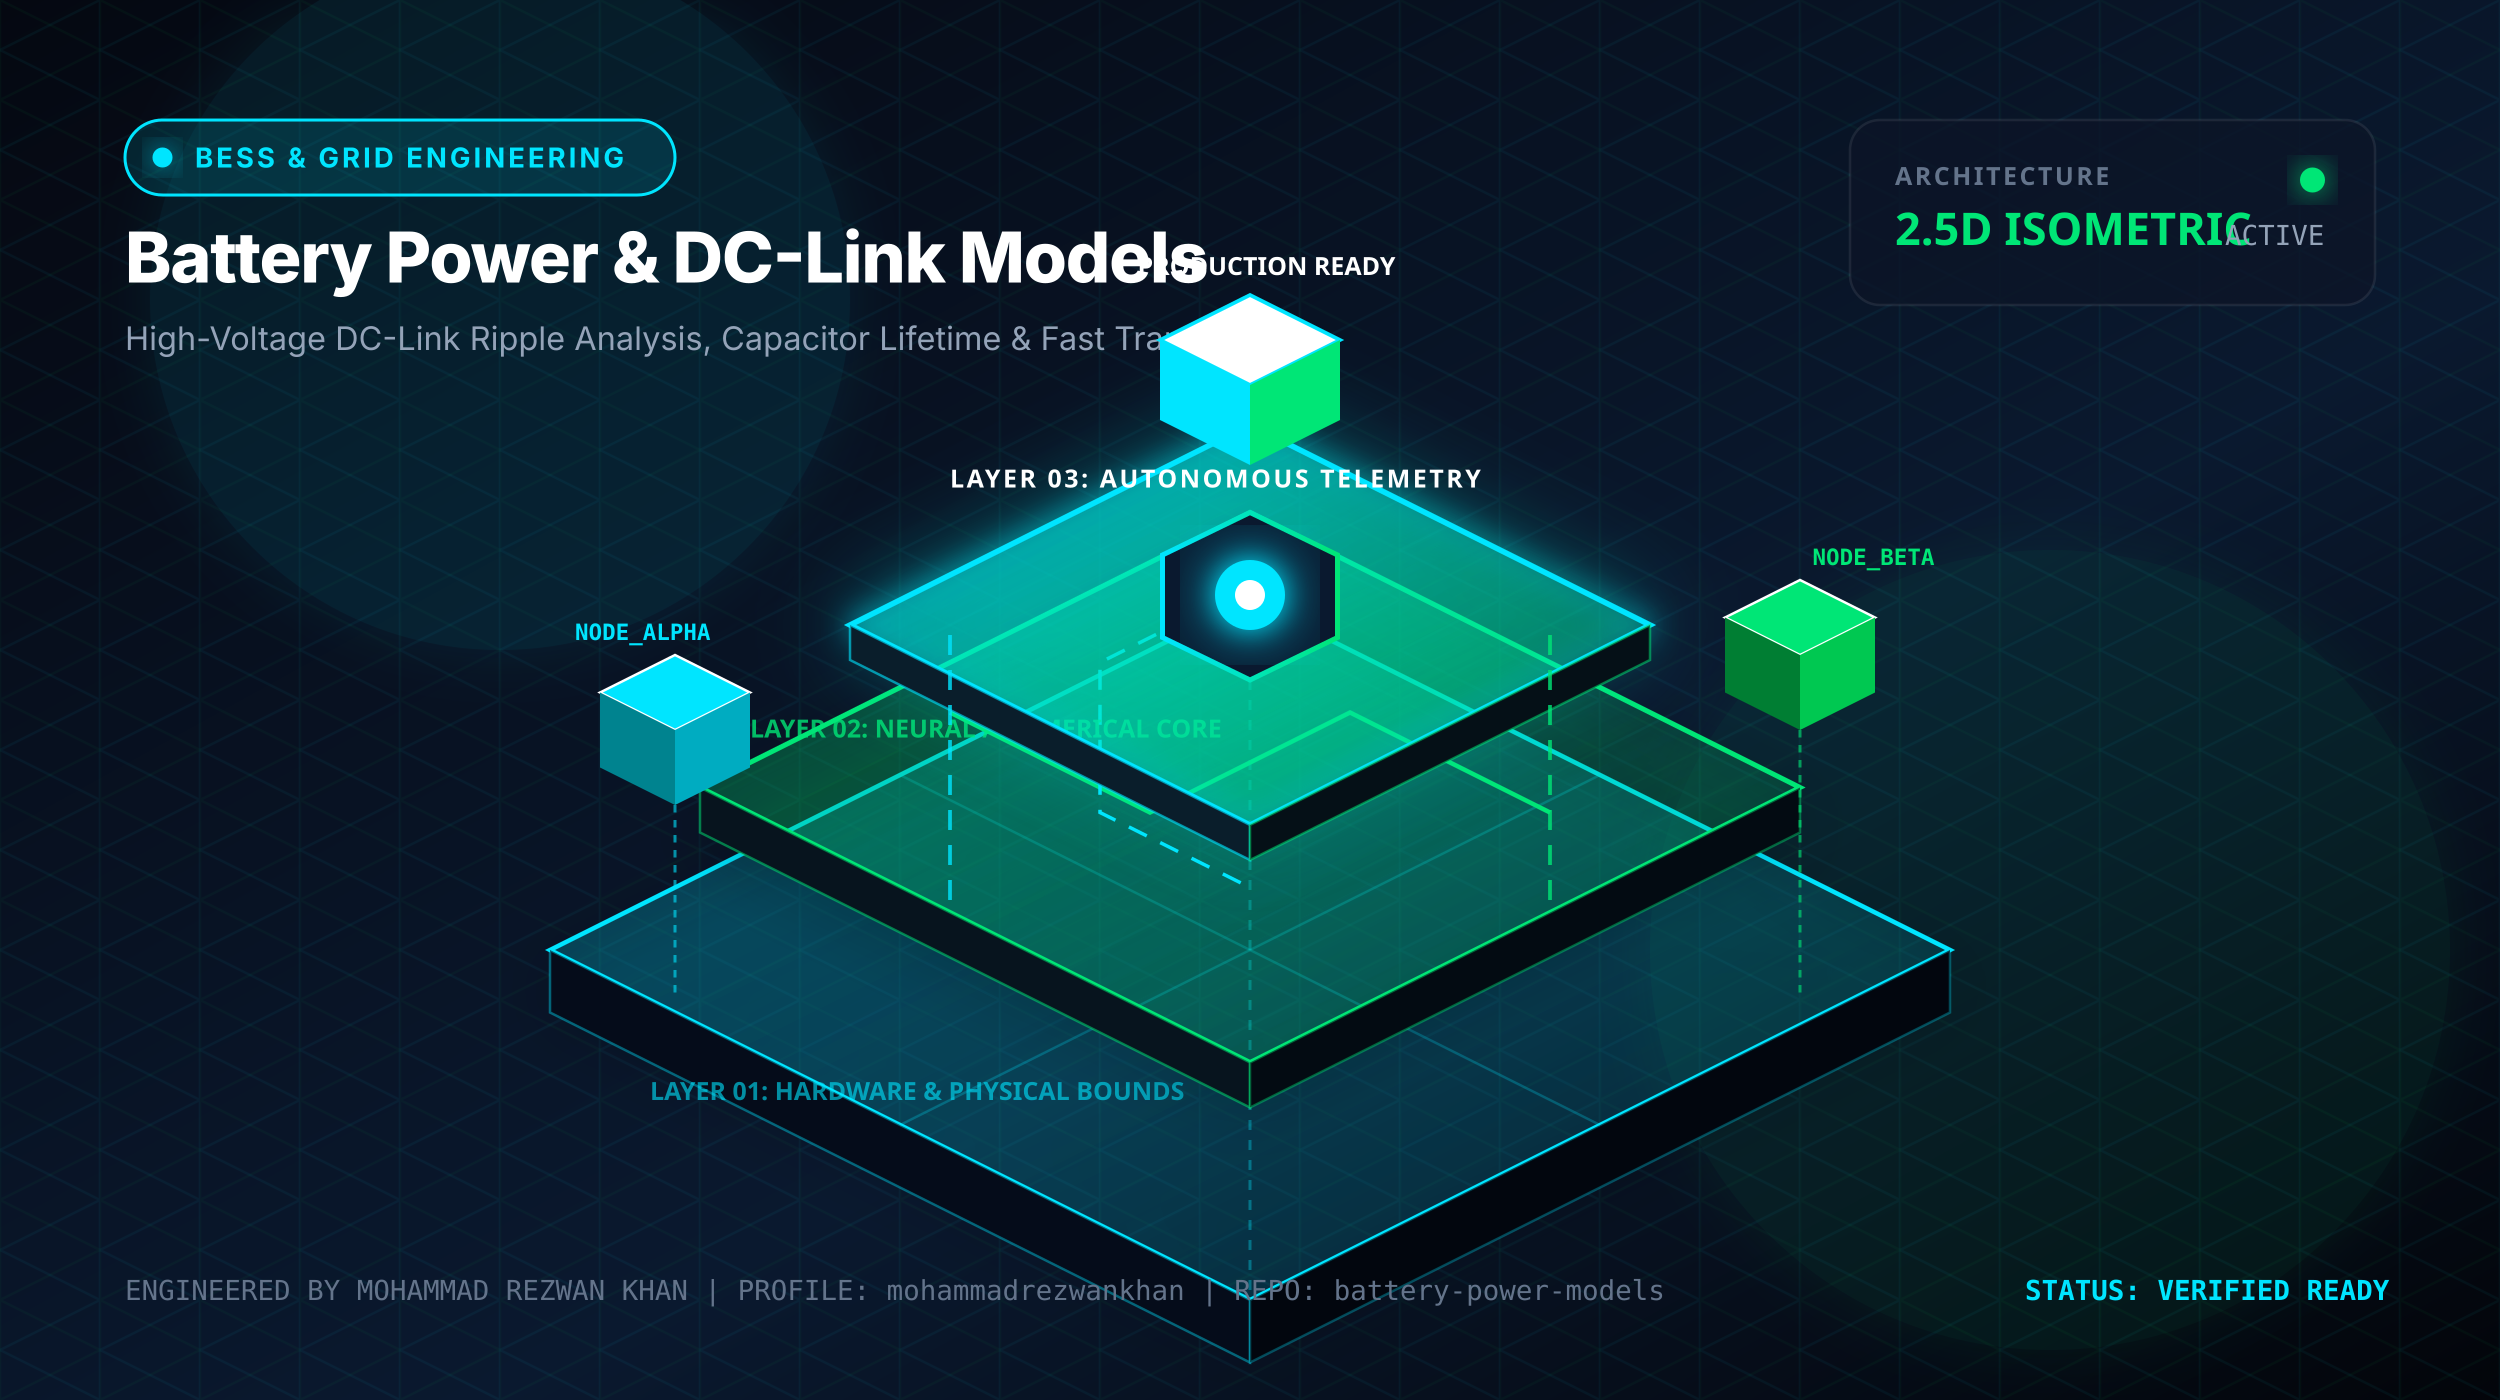
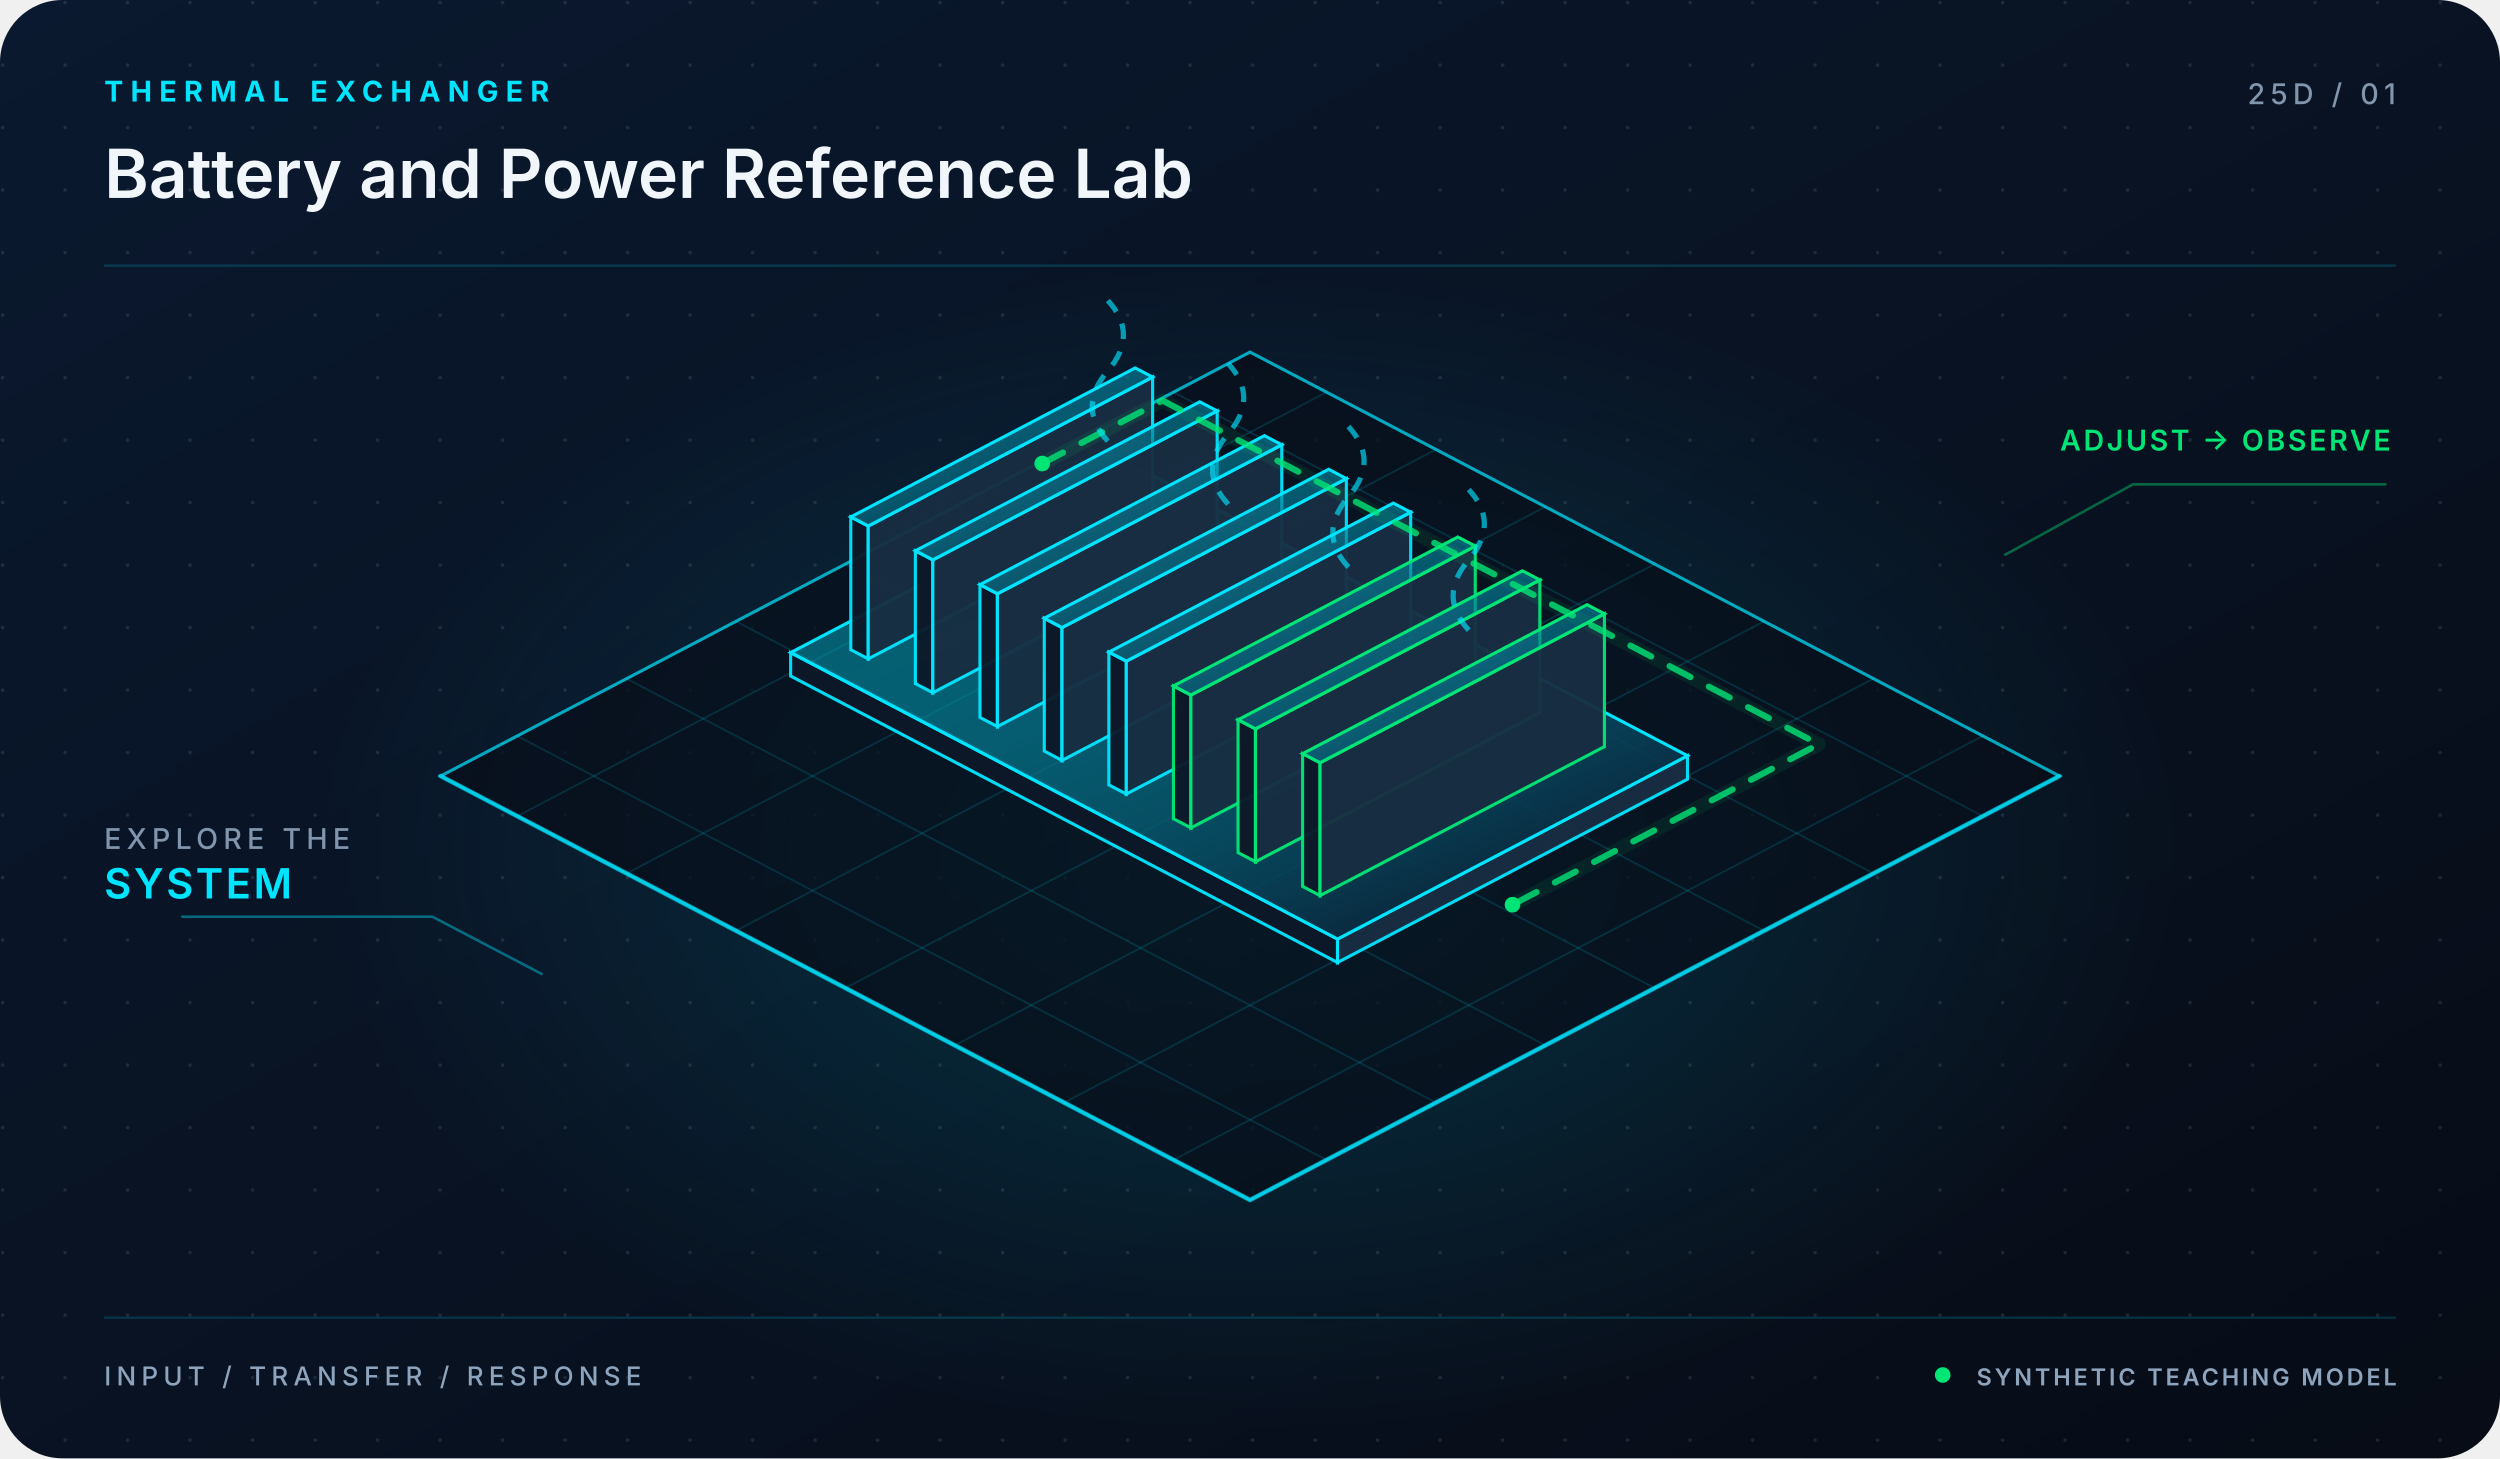
- <svg xmlns="http://www.w3.org/2000/svg" viewBox="0 0 1000 560" width="100%" height="100%">
+ <svg xmlns="http://www.w3.org/2000/svg" width="960" height="560" viewBox="0 0 960 560" role="img" aria-labelledby="h-battery-power-models-title h-battery-power-models-desc">
  <defs>
-     <linearGradient id="bgGrad" x1="0%" y1="0%" x2="100%" y2="100%">
-       <stop offset="0%" stop-color="#050811" />
-       <stop offset="60%" stop-color="#0A192F" />
-       <stop offset="100%" stop-color="#03050a" />
+     <linearGradient id="h-battery-power-models-bg" x2="1" y2="1">
+       <stop stop-color="#0A192F" />
+       <stop offset="1" stop-color="#070C16" />
    </linearGradient>
-     <linearGradient id="primaryGrad" x1="0%" y1="0%" x2="100%" y2="0%">
-       <stop offset="0%" stop-color="#00E5FF" />
-       <stop offset="100%" stop-color="#00E676" />
+     <linearGradient id="h-battery-power-models-top" x2="0.8" y2="1">
+       <stop stop-color="#00E5FF" stop-opacity=".3" />
+       <stop offset="1" stop-color="#0A192F" />
    </linearGradient>
-     <linearGradient id="tier1Grad" x1="0%" y1="0%" x2="100%" y2="100%">
-       <stop offset="0%" stop-color="#00E5FF" stop-opacity="0.25" />
-       <stop offset="100%" stop-color="#00E5FF" stop-opacity="0.05" />
-     </linearGradient>
-     <linearGradient id="tier2Grad" x1="0%" y1="0%" x2="100%" y2="100%">
-       <stop offset="0%" stop-color="#00E676" stop-opacity="0.30" />
-       <stop offset="100%" stop-color="#00E676" stop-opacity="0.08" />
-     </linearGradient>
-     <linearGradient id="tier3Grad" x1="0%" y1="0%" x2="100%" y2="100%">
-       <stop offset="0%" stop-color="#00E5FF" stop-opacity="0.45" />
-       <stop offset="100%" stop-color="#00E676" stop-opacity="0.15" />
-     </linearGradient>
-     <filter id="ambientGlow" x="-30%" y="-30%" width="160%" height="160%">
-       <feGaussianBlur stdDeviation="12" result="blur" />
-       <feComposite in="SourceGraphic" in2="blur" operator="over" />
-     </filter>
-     <filter id="intenseGlow" x="-50%" y="-50%" width="200%" height="200%">
-       <feGaussianBlur stdDeviation="6" result="blur1" />
-       <feGaussianBlur stdDeviation="18" result="blur2" />
-       <feMerge>
-         <feMergeNode in="blur2" />
-         <feMergeNode in="blur1" />
-         <feMergeNode in="SourceGraphic" />
-       </feMerge>
-     </filter>
-     <filter id="dropShadow" x="-20%" y="-20%" width="140%" height="140%">
-       <feDropShadow dx="0" dy="16" stdDeviation="14" flood-color="#000000" flood-opacity="0.75" />
-     </filter>
-     <pattern id="isoGrid" width="40" height="40" patternUnits="userSpaceOnUse">
-       <path d="M 40 0 L 0 20 L 40 40 Z" fill="none" stroke="#00E5FF" stroke-opacity="0.05" stroke-width="1" />
-       <path d="M 0 0 L 40 20 L 0 40 Z" fill="none" stroke="#00E676" stroke-opacity="0.04" stroke-width="1" />
+     <radialGradient id="h-battery-power-models-halo">
+       <stop stop-color="#00E5FF" stop-opacity=".16" />
+       <stop offset="1" stop-color="#00E5FF" stop-opacity="0" />
+     </radialGradient>
+     <pattern id="h-battery-power-models-dots" width="24" height="24" patternUnits="userSpaceOnUse">
+       <circle cx="1" cy="1" r=".7" fill="#BDD8EB" opacity=".12" />
    </pattern>
+     <clipPath id="h-battery-power-models-clip">
+       <rect width="960" height="560" rx="24" />
+     </clipPath>
  </defs>
  <style>
-     @keyframes float1 {
-       0%, 100% { transform: translateY(0px) rotate(0deg); }
-       50% { transform: translateY(-12px) rotate(0.5deg); }
-     }
-     @keyframes float2 {
-       0%, 100% { transform: translateY(0px); }
-       50% { transform: translateY(-16px); }
-     }
-     @keyframes pulseGlow {
-       0%, 100% { opacity: 0.45; filter: drop-shadow(0 0 4px #00E5FF); }
-       50% { opacity: 0.95; filter: drop-shadow(0 0 16px #00E5FF); }
-     }
-     @keyframes streamFlow {
-       0% { stroke-dashoffset: 120; }
-       100% { stroke-dashoffset: 0; }
-     }
-     .floating-tier { animation: float1 7s ease-in-out infinite; }
-     .floating-node { animation: float2 5s ease-in-out infinite; }
-     .pulsing-circuit { animation: pulseGlow 3.5s ease-in-out infinite; }
-     .data-stream { stroke-dasharray: 8 6; animation: streamFlow 2.5s linear infinite; }
-   </style>
-   <rect width="1000" height="560" fill="url(#bgGrad)" />
-   <rect width="1000" height="560" fill="url(#isoGrid)" />
-   <circle cx="200" cy="120" r="140" fill="#00E5FF" opacity="0.08" filter="url(#ambientGlow)" />
-   <circle cx="820" cy="380" r="160" fill="#00E676" opacity="0.07" filter="url(#ambientGlow)" />
-   <g transform="translate(50, 48)">
-     <rect x="0" y="0" width="220" height="30" rx="15" fill="#00E5FF" fill-opacity="0.12" stroke="#00E5FF" stroke-width="1.2" />
-     <circle cx="15" cy="15" r="4" fill="#00E5FF" filter="url(#intenseGlow)" />
-     <text x="28" y="19" fill="#00E5FF" font-family="system-ui, -apple-system, sans-serif" font-size="11" font-weight="700" letter-spacing="1.2">BESS &amp; GRID ENGINEERING</text>
-     <text x="0" y="65" fill="#FFFFFF" font-family="system-ui, -apple-system, sans-serif" font-size="28" font-weight="800" letter-spacing="-0.5">Battery Power &amp; DC-Link Models</text>
-     <text x="0" y="92" fill="#94A3B8" font-family="system-ui, -apple-system, sans-serif" font-size="13" font-weight="400">High-Voltage DC-Link Ripple Analysis, Capacitor Lifetime &amp; Fast Transients</text>
-   </g>
-   <g transform="translate(740, 48)">
-     <rect x="0" y="0" width="210" height="74" rx="12" fill="#0D1527" fill-opacity="0.75" stroke="rgba(255,255,255,0.08)" stroke-width="1" />
-     <text x="18" y="26" fill="#64748B" font-family="system-ui, sans-serif" font-size="10" font-weight="600" letter-spacing="1">ARCHITECTURE</text>
-     <text x="18" y="50" fill="#00E676" font-family="system-ui, sans-serif" font-size="18" font-weight="700">2.5D ISOMETRIC</text>
-     <circle cx="185" cy="24" r="5" fill="#00E676" filter="url(#intenseGlow)" />
-     <text x="150" y="50" fill="#94A3B8" font-family="monospace" font-size="11">ACTIVE</text>
-   </g>
-   <g transform="translate(500, 340)">
-     <g class="floating-tier" style="animation-delay: 0s;">
-       <polygon points="0,-100 280,40 0,180 -280,40" fill="url(#tier1Grad)" stroke="#00E5FF" stroke-width="1.8" filter="url(#dropShadow)" />
-       <polygon points="-280,40 0,180 0,205 -280,65" fill="#050C1A" stroke="#00E5FF" stroke-opacity="0.4" stroke-width="1" />
-       <polygon points="0,180 280,40 280,65 0,205" fill="#02060E" stroke="#00E5FF" stroke-opacity="0.3" stroke-width="1" />
-       <line x1="-140" y1="-30" x2="140" y2="110" stroke="#00E5FF" stroke-opacity="0.25" stroke-width="1" />
-       <line x1="140" y1="-30" x2="-140" y2="110" stroke="#00E5FF" stroke-opacity="0.25" stroke-width="1" />
-       <line x1="0" y1="-100" x2="0" y2="180" stroke="#00E5FF" stroke-opacity="0.35" stroke-width="1.2" stroke-dasharray="4 4" />
-       <text x="-240" y="100" fill="#00E5FF" opacity="0.6" font-family="system-ui, sans-serif" font-size="10" font-weight="700">LAYER 01: HARDWARE &amp; PHYSICAL BOUNDS</text>
+       text{font-family:ui-sans-serif,system-ui,-apple-system,BlinkMacSystemFont,'Segoe UI',sans-serif}
+       .flow{animation:h-battery-power-models-flow 2.4s linear infinite}
+       .float{animation:h-battery-power-models-float 5s ease-in-out infinite}
+       .signal{animation:h-battery-power-models-signal 2.6s ease-in-out infinite}
+       @keyframes h-battery-power-models-flow{to{stroke-dashoffset:-34}}
+       @keyframes h-battery-power-models-float{50%{transform:translateY(-6px)}}
+       @keyframes h-battery-power-models-signal{50%{opacity:.35}}
+       @media(prefers-reduced-motion:reduce){.flow,.float,.signal{animation:none!important}}
+     </style>
+   <g clip-path="url(#h-battery-power-models-clip)">
+     <rect width="960" height="560" rx="24" fill="url(#h-battery-power-models-bg)" />
+     <rect width="960" height="560" fill="url(#h-battery-power-models-dots)" />
+     <ellipse cx="480" cy="326" rx="360" ry="225" fill="url(#h-battery-power-models-halo)" />
+     <path d="M40 102H920" stroke="#00E5FF" stroke-opacity=".16" />
+     <text x="40" y="39" fill="#00E5FF" font-size="11" font-weight="700" letter-spacing="2.8">THERMAL EXCHANGER</text>
+     <text x="40" y="76" fill="#F1F6FB" font-size="26" font-weight="600">Battery and Power Reference Lab</text>
+     <text x="920" y="40" fill="#8195AD" font-size="11" font-weight="500" text-anchor="end" letter-spacing="2">25D / 01</text>
+     <polygon points="480.0,135.2 790.8,298.0 480.0,460.8 169.2,298.0" fill="#070D18" stroke="#00E5FF" stroke-width="1.2" opacity="0.7" />
+     <polyline points="509.4,150.6 198.6,313.4" fill="none" stroke="#00E5FF" stroke-width="0.7" opacity="0.14" stroke-linecap="round" stroke-linejoin="round" />
+     <polyline points="450.6,150.6 761.4,313.4" fill="none" stroke="#00E5FF" stroke-width="0.7" opacity="0.14" stroke-linecap="round" stroke-linejoin="round" />
+     <polyline points="551.4,172.6 240.6,335.4" fill="none" stroke="#00E5FF" stroke-width="0.7" opacity="0.14" stroke-linecap="round" stroke-linejoin="round" />
+     <polyline points="408.6,172.6 719.4,335.4" fill="none" stroke="#00E5FF" stroke-width="0.7" opacity="0.14" stroke-linecap="round" stroke-linejoin="round" />
+     <polyline points="593.4,194.6 282.6,357.4" fill="none" stroke="#00E5FF" stroke-width="0.7" opacity="0.14" stroke-linecap="round" stroke-linejoin="round" />
+     <polyline points="366.6,194.6 677.4,357.4" fill="none" stroke="#00E5FF" stroke-width="0.7" opacity="0.14" stroke-linecap="round" stroke-linejoin="round" />
+     <polyline points="635.4,216.6 324.6,379.4" fill="none" stroke="#00E5FF" stroke-width="0.7" opacity="0.14" stroke-linecap="round" stroke-linejoin="round" />
+     <polyline points="324.6,216.6 635.4,379.4" fill="none" stroke="#00E5FF" stroke-width="0.7" opacity="0.14" stroke-linecap="round" stroke-linejoin="round" />
+     <polyline points="677.4,238.6 366.6,401.4" fill="none" stroke="#00E5FF" stroke-width="0.7" opacity="0.14" stroke-linecap="round" stroke-linejoin="round" />
+     <polyline points="282.6,238.6 593.4,401.4" fill="none" stroke="#00E5FF" stroke-width="0.7" opacity="0.14" stroke-linecap="round" stroke-linejoin="round" />
+     <polyline points="719.4,260.6 408.6,423.4" fill="none" stroke="#00E5FF" stroke-width="0.7" opacity="0.14" stroke-linecap="round" stroke-linejoin="round" />
+     <polyline points="240.6,260.6 551.4,423.4" fill="none" stroke="#00E5FF" stroke-width="0.7" opacity="0.14" stroke-linecap="round" stroke-linejoin="round" />
+     <polyline points="761.4,282.6 450.6,445.4" fill="none" stroke="#00E5FF" stroke-width="0.7" opacity="0.14" stroke-linecap="round" stroke-linejoin="round" />
+     <polyline points="198.6,282.6 509.4,445.4" fill="none" stroke="#00E5FF" stroke-width="0.7" opacity="0.14" stroke-linecap="round" stroke-linejoin="round" />
+     <polyline points="169.2,298.0 480.0,460.8 790.8,298.0" fill="none" stroke="#00E5FF" stroke-width="1.8" opacity="0.6" stroke-linecap="round" stroke-linejoin="round" />
+     <g class="float">
+       <polygon points="303.6,259.6 513.6,369.6 513.6,360.6 303.6,250.6" fill="#0D1828" stroke="#00E5FF" stroke-width="1.2" opacity="0.95" />
+       <polygon points="648.0,299.2 513.6,369.6 513.6,360.6 648.0,290.2" fill="#182D41" stroke="#00E5FF" stroke-width="1.2" opacity="0.95" />
+       <polygon points="438.0,180.2 648.0,290.2 513.6,360.6 303.6,250.6" fill="url(#h-battery-power-models-top)" stroke="#00E5FF" stroke-width="1.2" opacity="1" />
+       <polygon points="326.7,249.5 333.4,253.0 333.4,202.0 326.7,198.5" fill="#0D1828" stroke="#00E5FF" stroke-width="1.2" opacity="0.95" />
+       <polygon points="442.6,195.8 333.4,253.0 333.4,202.0 442.6,144.8" fill="#182D41" stroke="#00E5FF" stroke-width="1.2" opacity="0.95" />
+       <polygon points="435.9,141.3 442.6,144.8 333.4,202.0 326.7,198.5" fill="url(#h-battery-power-models-top)" stroke="#00E5FF" stroke-width="1.2" opacity="1" />
+       <polygon points="351.5,262.5 358.2,266.0 358.2,215.0 351.5,211.5" fill="#0D1828" stroke="#00E5FF" stroke-width="1.2" opacity="0.95" />
+       <polygon points="467.4,208.8 358.2,266.0 358.2,215.0 467.4,157.8" fill="#182D41" stroke="#00E5FF" stroke-width="1.2" opacity="0.95" />
+       <polygon points="460.7,154.3 467.4,157.8 358.2,215.0 351.5,211.5" fill="url(#h-battery-power-models-top)" stroke="#00E5FF" stroke-width="1.2" opacity="1" />
+       <polygon points="376.3,275.5 383.0,279.0 383.0,228.0 376.3,224.5" fill="#0D1828" stroke="#00E5FF" stroke-width="1.2" opacity="0.95" />
+       <polygon points="492.2,221.8 383.0,279.0 383.0,228.0 492.2,170.8" fill="#182D41" stroke="#00E5FF" stroke-width="1.2" opacity="0.95" />
+       <polygon points="485.5,167.3 492.2,170.8 383.0,228.0 376.3,224.5" fill="url(#h-battery-power-models-top)" stroke="#00E5FF" stroke-width="1.2" opacity="1" />
+       <polygon points="401.0,288.4 407.8,292.0 407.8,241.0 401.0,237.4" fill="#0D1828" stroke="#00E5FF" stroke-width="1.2" opacity="0.95" />
+       <polygon points="517.0,234.8 407.8,292.0 407.8,241.0 517.0,183.8" fill="#182D41" stroke="#00E5FF" stroke-width="1.2" opacity="0.95" />
+       <polygon points="510.2,180.2 517.0,183.8 407.8,241.0 401.0,237.4" fill="url(#h-battery-power-models-top)" stroke="#00E5FF" stroke-width="1.2" opacity="1" />
+       <polygon points="425.8,301.4 432.5,304.9 432.5,253.9 425.8,250.4" fill="#0D1828" stroke="#00E5FF" stroke-width="1.2" opacity="0.95" />
+       <polygon points="541.7,247.7 432.5,304.9 432.5,253.9 541.7,196.7" fill="#182D41" stroke="#00E5FF" stroke-width="1.2" opacity="0.95" />
+       <polygon points="535.0,193.2 541.7,196.7 432.5,253.9 425.8,250.4" fill="url(#h-battery-power-models-top)" stroke="#00E5FF" stroke-width="1.2" opacity="1" />
+       <polygon points="450.6,314.4 457.3,317.9 457.3,266.9 450.6,263.4" fill="#0D1828" stroke="#00E676" stroke-width="1.2" opacity="0.95" />
+       <polygon points="566.5,260.7 457.3,317.9 457.3,266.9 566.5,209.7" fill="#182D41" stroke="#00E676" stroke-width="1.2" opacity="0.95" />
+       <polygon points="559.8,206.2 566.5,209.7 457.3,266.9 450.6,263.4" fill="url(#h-battery-power-models-top)" stroke="#00E676" stroke-width="1.2" opacity="1" />
+       <polygon points="475.4,327.4 482.1,330.9 482.1,279.9 475.4,276.4" fill="#0D1828" stroke="#00E676" stroke-width="1.2" opacity="0.95" />
+       <polygon points="591.3,273.7 482.1,330.9 482.1,279.9 591.3,222.7" fill="#182D41" stroke="#00E676" stroke-width="1.2" opacity="0.95" />
+       <polygon points="584.6,219.2 591.3,222.7 482.1,279.9 475.4,276.4" fill="url(#h-battery-power-models-top)" stroke="#00E676" stroke-width="1.2" opacity="1" />
+       <polygon points="500.2,340.4 506.9,343.9 506.9,292.9 500.2,289.4" fill="#0D1828" stroke="#00E676" stroke-width="1.2" opacity="0.95" />
+       <polygon points="616.1,286.7 506.9,343.9 506.9,292.9 616.1,235.7" fill="#182D41" stroke="#00E676" stroke-width="1.2" opacity="0.95" />
+       <polygon points="609.4,232.2 616.1,235.7 506.9,292.9 500.2,289.4" fill="url(#h-battery-power-models-top)" stroke="#00E676" stroke-width="1.2" opacity="1" />
+       <polyline points="400.2,178.0 446.4,153.8 698.4,285.8 580.8,347.4" fill="none" stroke="#00E676" stroke-width="5.4" opacity="0.08" stroke-linecap="round" stroke-linejoin="round" />
+       <polyline points="400.2,178.0 446.4,153.8 698.4,285.8 580.8,347.4" fill="none" stroke="#00E676" stroke-width="2.4" opacity="0.8" stroke-linecap="round" stroke-linejoin="round" class="flow" stroke-dasharray="9 8" />
+       <circle cx="400.2" cy="178.0" r="3" fill="#00E676" />
+       <circle cx="580.8" cy="347.4" r="3" fill="#00E676" />
+       <path d="M425.4 169.4q-12-13 0-27t0-27" fill="none" stroke="#00E5FF" stroke-width="2" stroke-dasharray="6 5" opacity=".65" class="flow" />
+       <path d="M471.6 193.6q-12-13 0-27t0-27" fill="none" stroke="#00E5FF" stroke-width="2" stroke-dasharray="6 5" opacity=".65" class="flow" />
+       <path d="M517.8 217.8q-12-13 0-27t0-27" fill="none" stroke="#00E5FF" stroke-width="2" stroke-dasharray="6 5" opacity=".65" class="flow" />
+       <path d="M564.0 242.0q-12-13 0-27t0-27" fill="none" stroke="#00E5FF" stroke-width="2" stroke-dasharray="6 5" opacity=".65" class="flow" />
    </g>
-     <g class="floating-tier" style="animation-delay: -1.8s; transform: translateY(-55px);">
-       <polygon points="0,-80 220,30 0,140 -220,30" fill="url(#tier2Grad)" stroke="#00E676" stroke-width="2" filter="url(#dropShadow)" />
-       <polygon points="-220,30 0,140 0,158 -220,48" fill="#07141E" stroke="#00E676" stroke-opacity="0.5" stroke-width="1" />
-       <polygon points="0,140 220,30 220,48 0,158" fill="#030B12" stroke="#00E676" stroke-opacity="0.4" stroke-width="1" />
-       <polyline points="-120,0 -40,40 40,0 120,40" fill="none" stroke="#00E676" stroke-width="1.8" class="pulsing-circuit" />
-       <polyline points="0,-50 -60,-20 -60,40 0,70" fill="none" stroke="#00E5FF" stroke-width="1.4" class="data-stream" />
-       <text x="-200" y="10" fill="#00E676" opacity="0.8" font-family="system-ui, sans-serif" font-size="10" font-weight="700">LAYER 02: NEURAL / NUMERICAL CORE</text>
-     </g>
-     <g class="floating-tier" style="animation-delay: -3.6s; transform: translateY(-110px);">
-       <polygon points="0,-60 160,20 0,100 -160,20" fill="url(#tier3Grad)" stroke="#00E5FF" stroke-width="2.2" filter="url(#intenseGlow)" />
-       <polygon points="-160,20 0,100 0,114 -160,34" fill="#0A1E2B" stroke="#00E5FF" stroke-opacity="0.6" stroke-width="1" />
-       <polygon points="0,100 160,20 160,34 0,114" fill="#051017" stroke="#00E676" stroke-opacity="0.5" stroke-width="1" />
-       <polygon points="0,-25 35,-8 35,25 0,42 -35,25 -35,-8" fill="#0A192F" stroke="url(#primaryGrad)" stroke-width="2" />
-       <circle cx="0" cy="8" r="14" fill="#00E5FF" filter="url(#intenseGlow)" class="pulsing-circuit" />
-       <circle cx="0" cy="8" r="6" fill="#FFFFFF" />
-       <text x="-120" y="-35" fill="#FFFFFF" font-family="system-ui, sans-serif" font-size="10" font-weight="800" letter-spacing="1">LAYER 03: AUTONOMOUS TELEMETRY</text>
-     </g>
-     <g class="floating-node" style="animation-delay: -0.5s; transform: translate(-230px, -60px);">
-       <polygon points="0,-18 30,-3 0,12 -30,-3" fill="#00E5FF" stroke="#FFFFFF" stroke-width="1" />
-       <polygon points="-30,-3 0,12 0,42 -30,27" fill="#00838F" />
-       <polygon points="0,12 30,-3 30,27 0,42" fill="#00ACC1" />
-       <line x1="0" y1="42" x2="0" y2="120" stroke="#00E5FF" stroke-width="1.2" stroke-dasharray="3 3" opacity="0.6" />
-       <text x="-40" y="-24" fill="#00E5FF" font-family="monospace" font-size="9" font-weight="700">NODE_ALPHA</text>
-     </g>
-     <g class="floating-node" style="animation-delay: -2.3s; transform: translate(220px, -90px);">
-       <polygon points="0,-18 30,-3 0,12 -30,-3" fill="#00E676" stroke="#FFFFFF" stroke-width="1" />
-       <polygon points="-30,-3 0,12 0,42 -30,27" fill="#007E33" />
-       <polygon points="0,12 30,-3 30,27 0,42" fill="#00C851" />
-       <line x1="0" y1="42" x2="0" y2="150" stroke="#00E676" stroke-width="1.2" stroke-dasharray="3 3" opacity="0.6" />
-       <text x="5" y="-24" fill="#00E676" font-family="monospace" font-size="9" font-weight="700">NODE_BETA</text>
-     </g>
-     <g class="floating-node" style="animation-delay: -3.8s; transform: translate(0px, -200px);">
-       <polygon points="0,-22 36,-4 0,14 -36,-4" fill="#FFFFFF" stroke="#00E5FF" stroke-width="1.5" />
-       <polygon points="-36,-4 0,14 0,46 -36,28" fill="#00E5FF" />
-       <polygon points="0,14 36,-4 36,28 0,46" fill="#00E676" />
-       <line x1="0" y1="46" x2="0" y2="90" stroke="url(#primaryGrad)" stroke-width="2" class="pulsing-circuit" />
-       <text x="-45" y="-30" fill="#FFFFFF" font-family="system-ui, sans-serif" font-size="10" font-weight="800">PRODUCTION READY</text>
-     </g>
-     <line x1="-120" y1="20" x2="-120" y2="-90" stroke="#00E5FF" stroke-width="1.5" class="data-stream" opacity="0.8" />
-     <line x1="120" y1="20" x2="120" y2="-90" stroke="#00E676" stroke-width="1.5" class="data-stream" opacity="0.8" />
-   </g>
-   <g transform="translate(50, 520)">
-     <text x="0" y="0" fill="#64748B" font-family="monospace" font-size="11">ENGINEERED BY MOHAMMAD REZWAN KHAN | PROFILE: mohammadrezwankhan | REPO: battery-power-models</text>
-     <text x="760" y="0" fill="#00E5FF" font-family="monospace" font-size="11" font-weight="700">STATUS: VERIFIED READY</text>
+     <polyline points="70.0,352.0 166.0,352.0 208.0,374.0" fill="none" stroke="#00E5FF" stroke-width="1" opacity="0.4" stroke-linecap="round" stroke-linejoin="round" />
+     <text x="40" y="326" fill="#8195AD" font-size="11" font-weight="500" letter-spacing="2">EXPLORE THE</text>
+     <text x="40" y="345" fill="#00E5FF" font-size="16" font-weight="600" letter-spacing="1">SYSTEM</text>
+     <polyline points="770.0,213.0 819.0,186.0 916.0,186.0" fill="none" stroke="#00E676" stroke-width="1" opacity="0.4" stroke-linecap="round" stroke-linejoin="round" />
+     <text x="918" y="173" fill="#00E676" font-size="11" font-weight="600" text-anchor="end" letter-spacing="1">ADJUST → OBSERVE</text>
+     <path d="M40 506H920" stroke="#00E5FF" stroke-opacity=".15" />
+     <text x="40" y="532" fill="#8EA4BD" font-size="10" font-weight="500" letter-spacing="2">INPUT / TRANSFER / RESPONSE</text>
+     <circle cx="746.0" cy="528.0" r="3" fill="#00E676" class="signal" />
+     <text x="759" y="532" fill="#8EA4BD" font-size="9" font-weight="600" letter-spacing="1.1">SYNTHETIC TEACHING MODEL</text>
  </g>
</svg>
